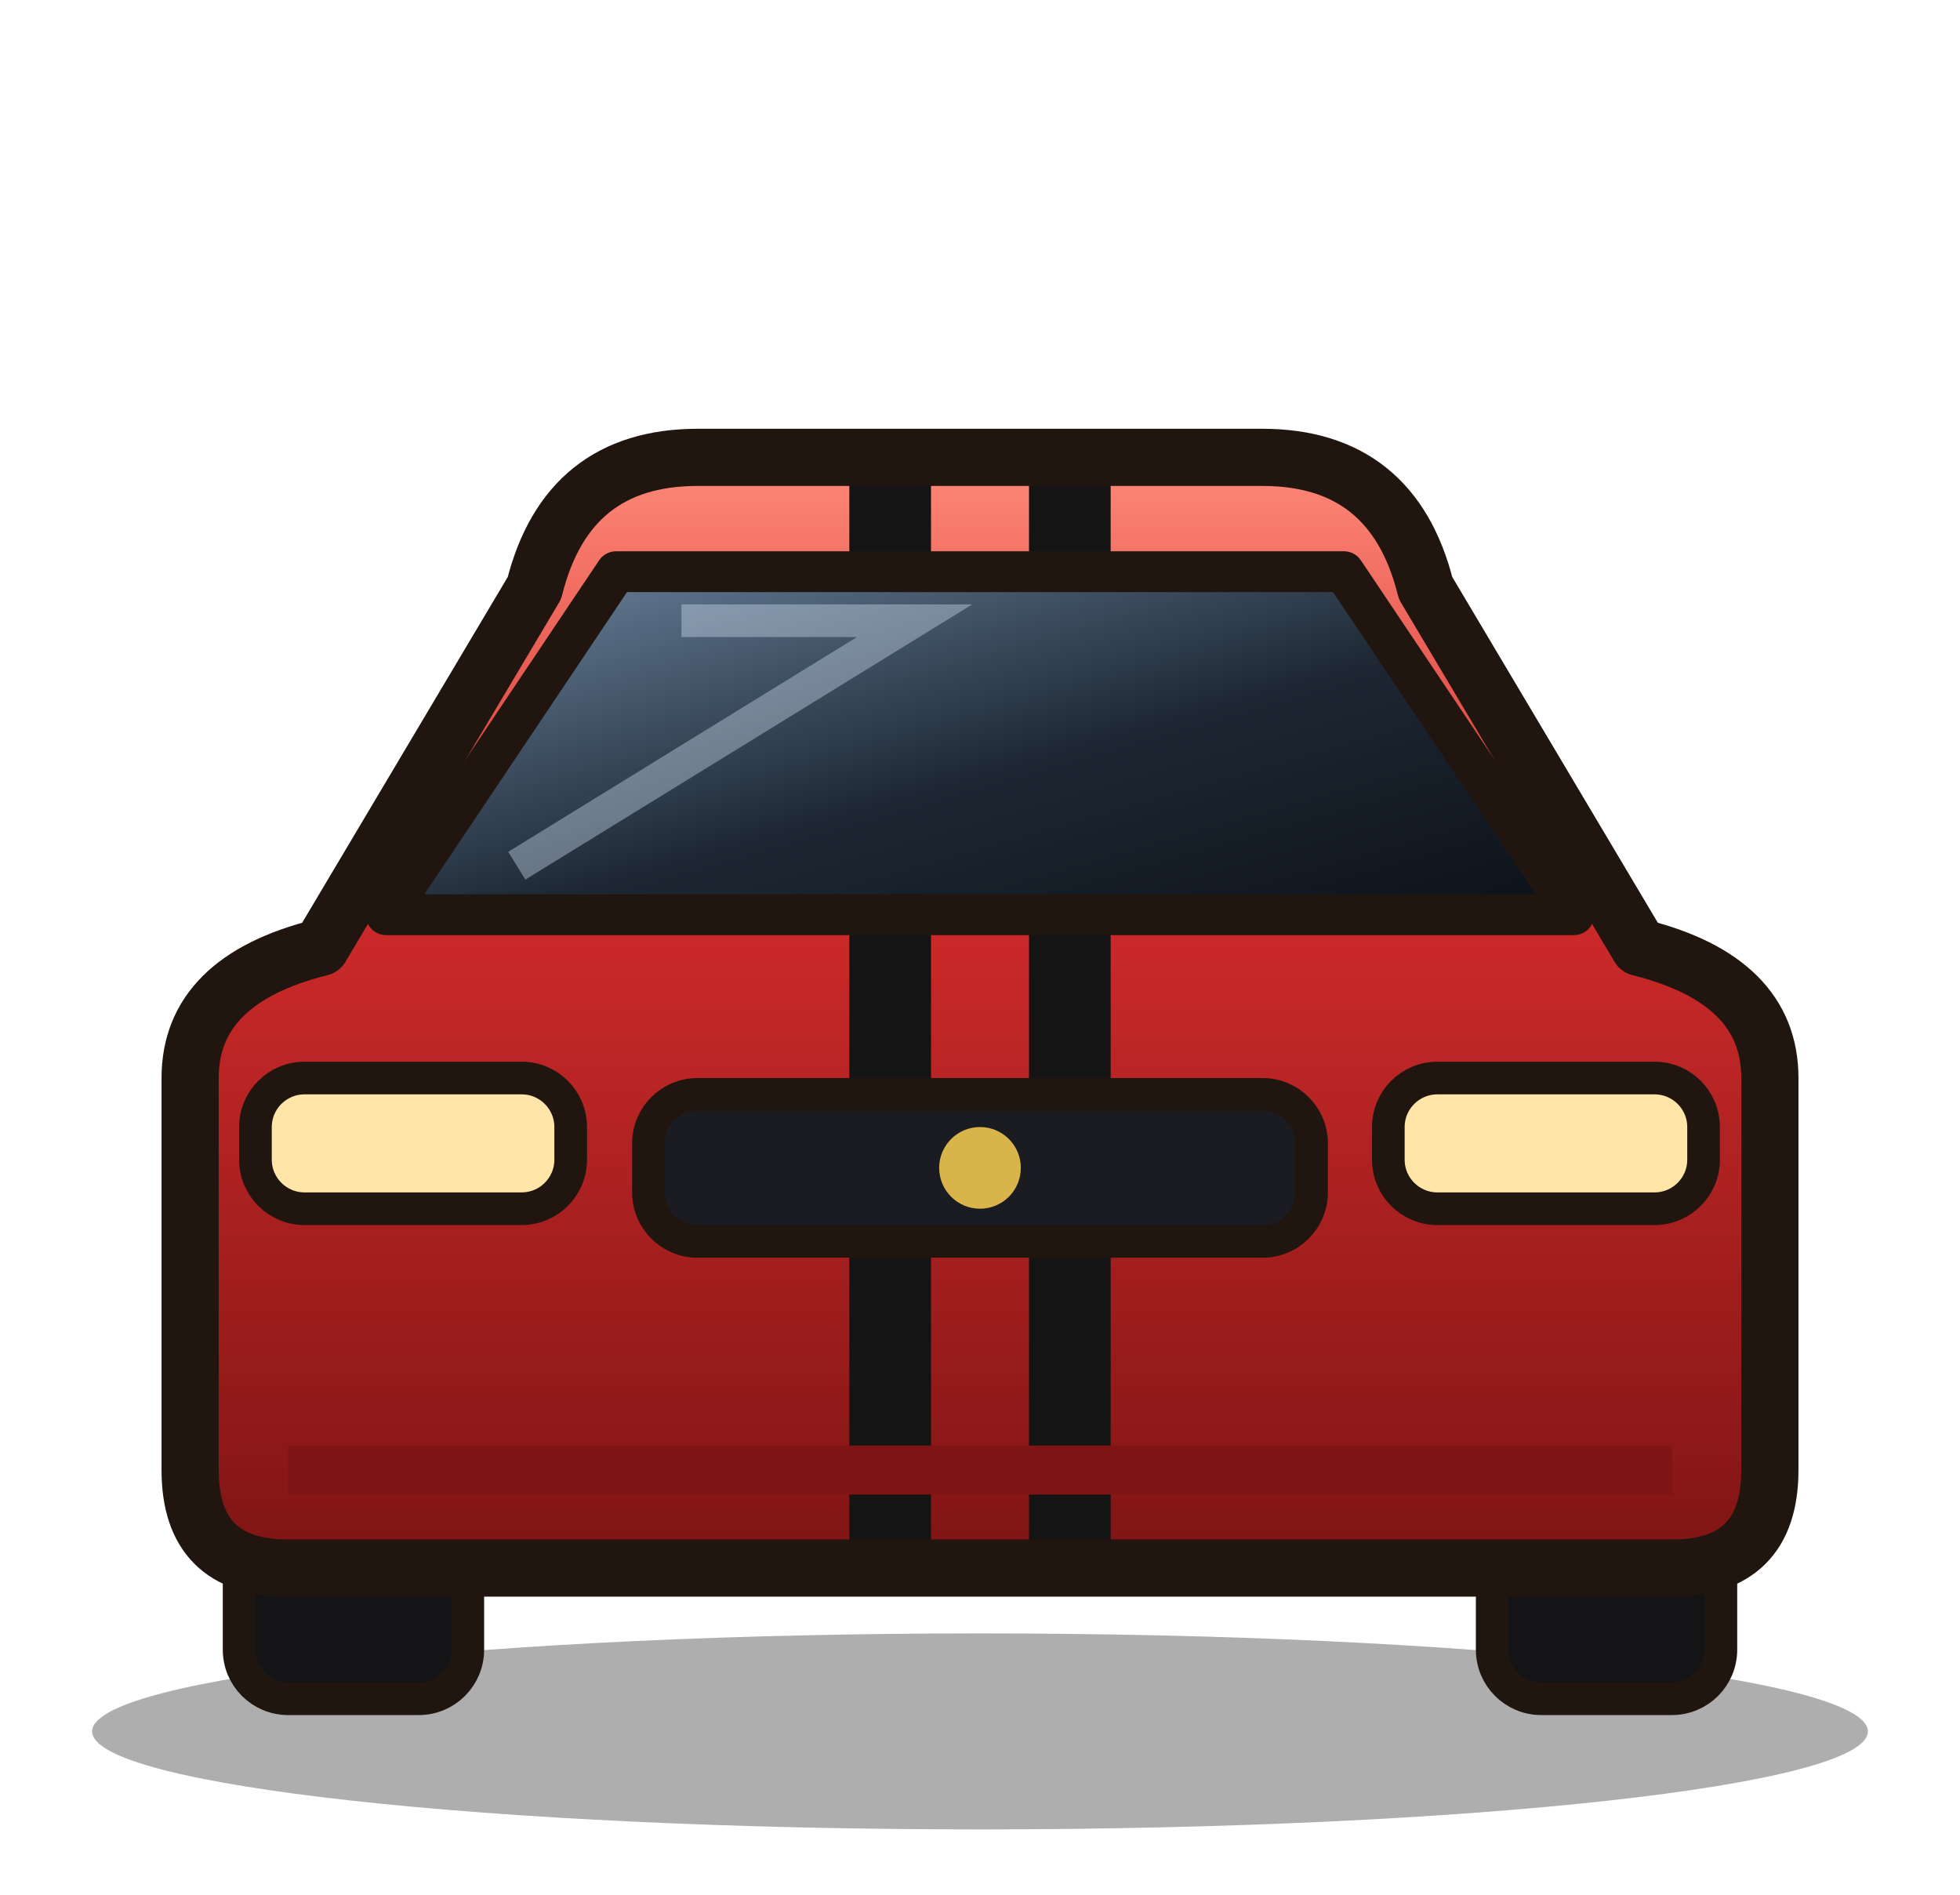
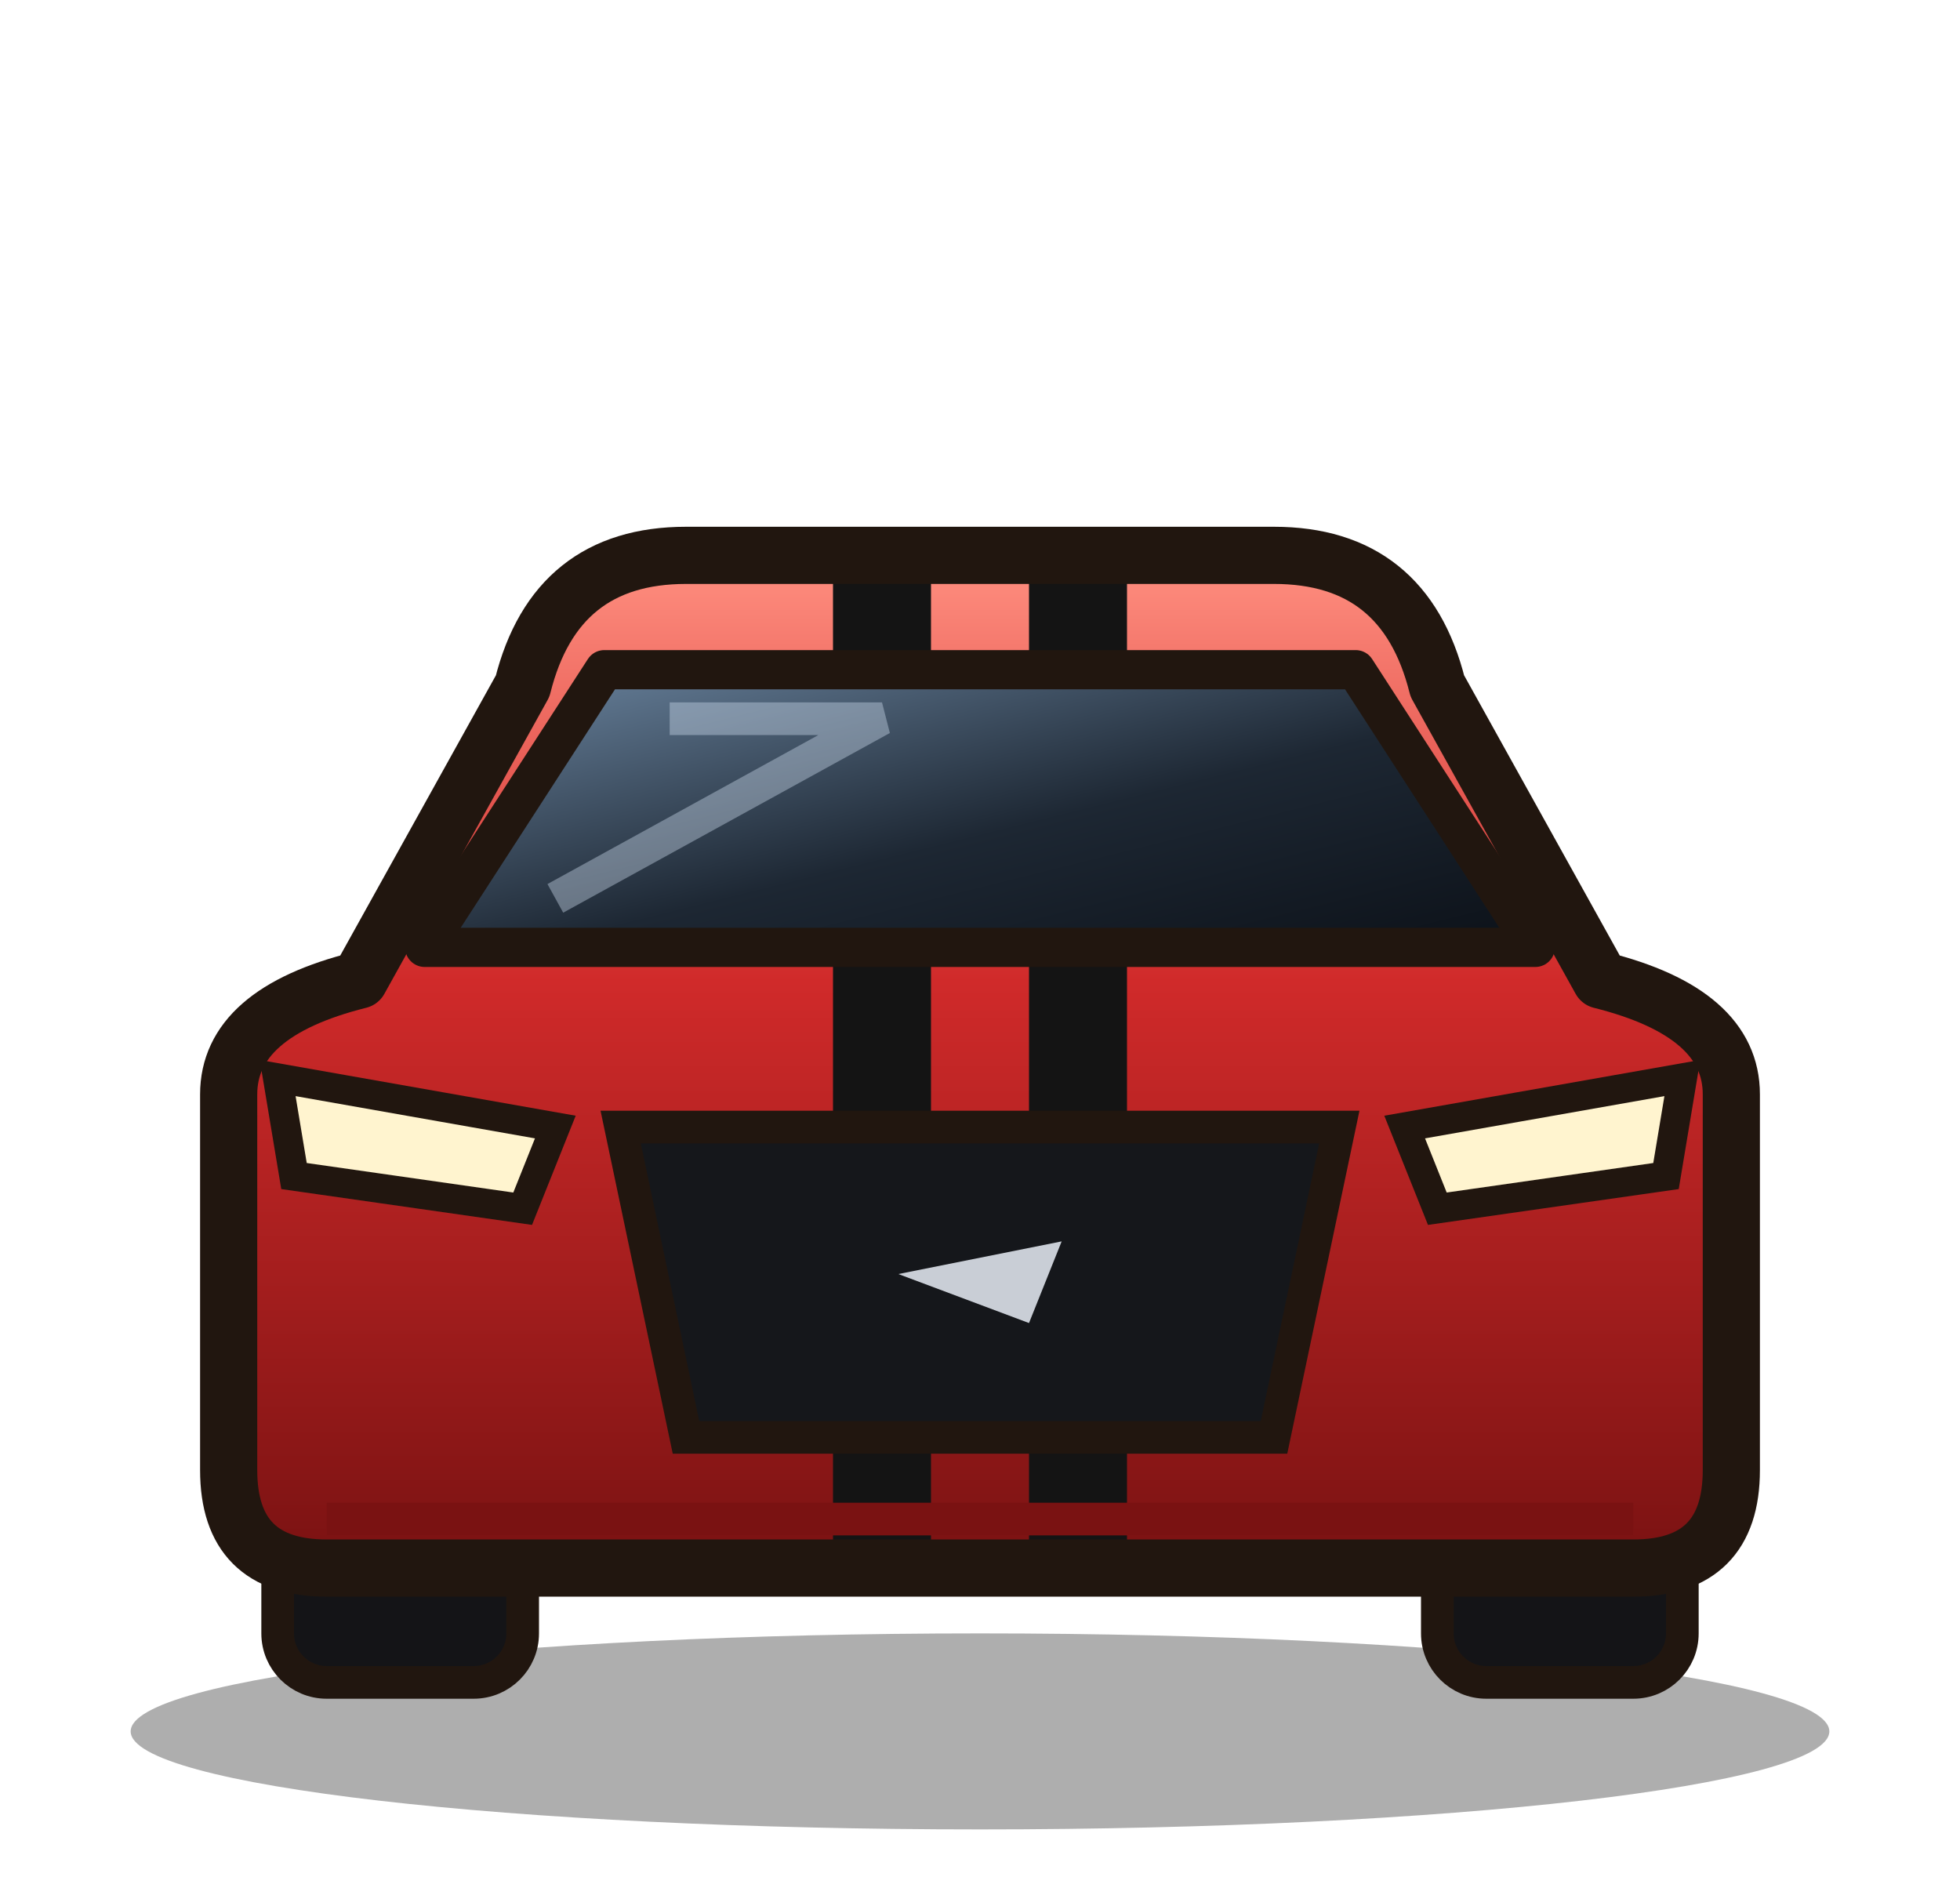
<svg xmlns="http://www.w3.org/2000/svg" viewBox="0 0 120 116" width="120" height="116">
  <defs>
    <linearGradient id="hmustang" x1="0" y1="0" x2="0" y2="1">
-       <stop offset="0" stop-color="#ff8a7a" />
-       <stop offset=".4" stop-color="#cf2a2a" />
-       <stop offset="1" stop-color="#7e1414" />
+       <stop offset="0" stop-color="#ff8f80" />
+       <stop offset=".42" stop-color="#d02a2a" />
+       <stop offset="1" stop-color="#7a1212" />
    </linearGradient>
    <linearGradient id="vmustang" x1="0" y1="0" x2="1" y2="1">
      <stop offset="0" stop-color="#6f8aa6" />
      <stop offset=".55" stop-color="#1d2733" />
      <stop offset="1" stop-color="#0c1118" />
    </linearGradient>
    <clipPath id="fmustang">
-       <path d="M11.64 90 L11.64 66 Q11.64 60 19.64 58 L32.72 36 Q34.72 28 42.72 28 L77.28 28 Q85.28 28 87.28 36 L100.36 58 Q108.36 60 108.36 66 L108.36 90 Q108.36 96 102.36 96 L17.64 96 Q11.64 96 11.64 90 Z" />
+       <path d="M14 90 L14 67 Q14 62 22 60 L32 42 Q34 34 42 34 L78 34 Q86 34 88 42 L98 60 Q106 62 106 67 L106 90 Q106 96 100 96 L20 96 Q14 96 14 90 Z" />
    </clipPath>
  </defs>
-   <ellipse cx="60" cy="106" rx="54.36" ry="6" fill="#000" opacity=".32" />
-   <rect x="14.64" y="92" width="14" height="12" rx="3" fill="#141417" stroke="#21160f" stroke-width="2" />
-   <rect x="91.36" y="92" width="14" height="12" rx="3" fill="#141417" stroke="#21160f" stroke-width="2" />
-   <path d="M11.64 90 L11.64 66 Q11.64 60 19.64 58 L32.72 36 Q34.72 28 42.72 28 L77.28 28 Q85.28 28 87.28 36 L100.36 58 Q108.36 60 108.36 66 L108.36 90 Q108.36 96 102.36 96 L17.64 96 Q11.64 96 11.64 90 Z" fill="url(#hmustang)" />
+   <ellipse cx="60" cy="106" rx="52" ry="6" fill="#000" opacity=".32" />
+   <rect x="17" y="91" width="15" height="12" rx="3" fill="#141417" stroke="#21160f" stroke-width="2" />
+   <rect x="88" y="91" width="15" height="12" rx="3" fill="#141417" stroke="#21160f" stroke-width="2" />
+   <path d="M14 90 L14 67 Q14 62 22 60 L32 42 Q34 34 42 34 L78 34 Q86 34 88 42 L98 60 Q106 62 106 67 L106 90 Q106 96 100 96 L20 96 Q14 96 14 90 Z" fill="url(#hmustang)" />
  <g clip-path="url(#fmustang)">
-     <rect x="52" y="0" width="5" height="120" fill="#141414" />
-     <rect x="63" y="0" width="5" height="120" fill="#141414" />
+     <rect x="51" y="0" width="6" height="120" fill="#141414" />
+     <rect x="63" y="0" width="6" height="120" fill="#141414" />
  </g>
-   <path d="M37.72 35 L82.28 35 L96.36 56 L23.64 56 Z" fill="url(#vmustang)" stroke="#21160f" stroke-width="2.5" stroke-linejoin="round" />
-   <path d="M41.72 38 L56 38 L31.64 53" stroke="#cfe0f0" stroke-opacity=".4" stroke-width="2" fill="none" />
-   <rect x="15.64" y="66" width="19.3" height="8" rx="3" fill="#ffe6a8" stroke="#21160f" stroke-width="2" />
-   <rect x="85.0" y="66" width="19.3" height="8" rx="3" fill="#ffe6a8" stroke="#21160f" stroke-width="2" />
-   <rect x="39.7" y="67" width="40.6" height="9" rx="3" fill="#1a1c22" stroke="#21160f" stroke-width="2" />
-   <circle cx="60" cy="71.5" r="2.5" fill="#d9b44a" />
-   <path d="M17.64 90 L102.36 90" stroke="#7e1414" stroke-width="3" />
-   <path d="M11.64 90 L11.64 66 Q11.64 60 19.64 58 L32.72 36 Q34.72 28 42.72 28 L77.28 28 Q85.28 28 87.28 36 L100.36 58 Q108.36 60 108.36 66 L108.36 90 Q108.36 96 102.36 96 L17.64 96 Q11.64 96 11.64 90 Z" fill="none" stroke="#21160f" stroke-width="3.5" stroke-linejoin="round" />
+   <path d="M37 41 L83 41 L94 58 L26 58 Z" fill="url(#vmustang)" stroke="#21160f" stroke-width="2.4" stroke-linejoin="round" />
+   <path d="M41 44 L54 44 L34 55" stroke="#cfe0f0" stroke-opacity=".4" stroke-width="2" fill="none" />
+   <path d="M38 69 L82 69 L78 88 L42 88 Z" fill="#15171b" stroke="#21160f" stroke-width="2" />
+   <path d="M55 78 L65 76 L63 81 Z" fill="#c9ced6" />
+   <path d="M17 66 L34 69 L32 74 L18 72 Z M103 66 L86 69 L88 74 L102 72 Z" fill="#fff4cf" stroke="#21160f" stroke-width="1.8" />
+   <path d="M20 93 L100 93" stroke="#7a1212" stroke-width="2" />
+   <path d="M14 90 L14 67 Q14 62 22 60 L32 42 Q34 34 42 34 L78 34 Q86 34 88 42 L98 60 Q106 62 106 67 L106 90 Q106 96 100 96 L20 96 Q14 96 14 90 Z" fill="none" stroke="#21160f" stroke-width="3.5" stroke-linejoin="round" />
</svg>
